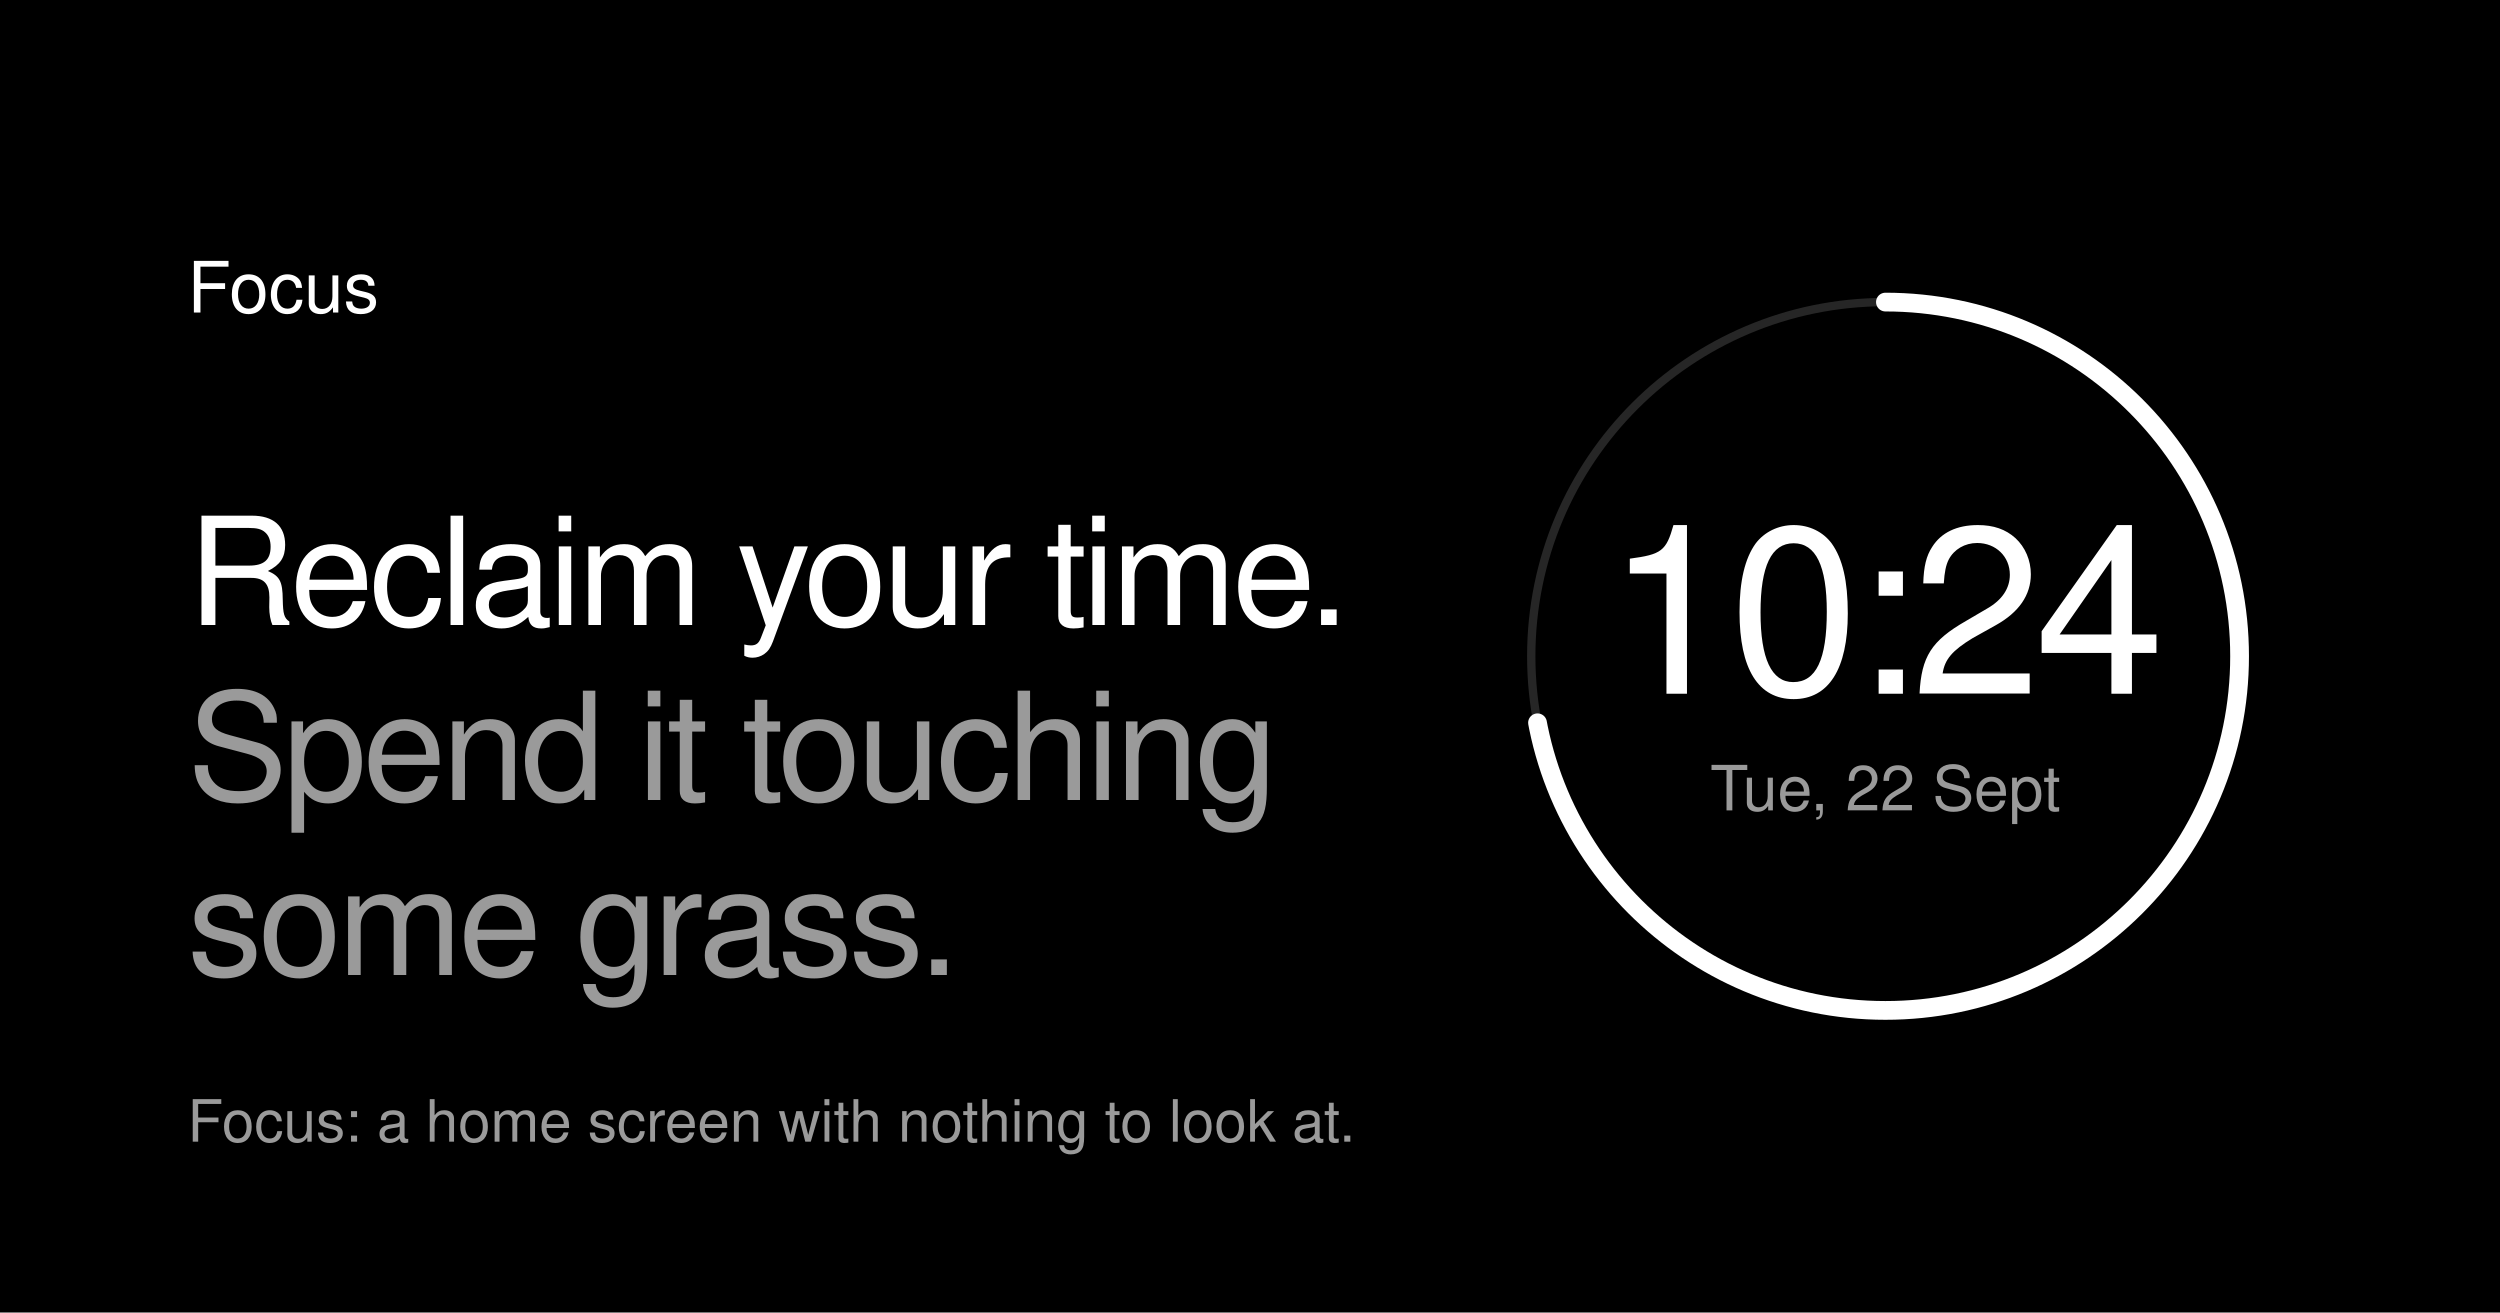
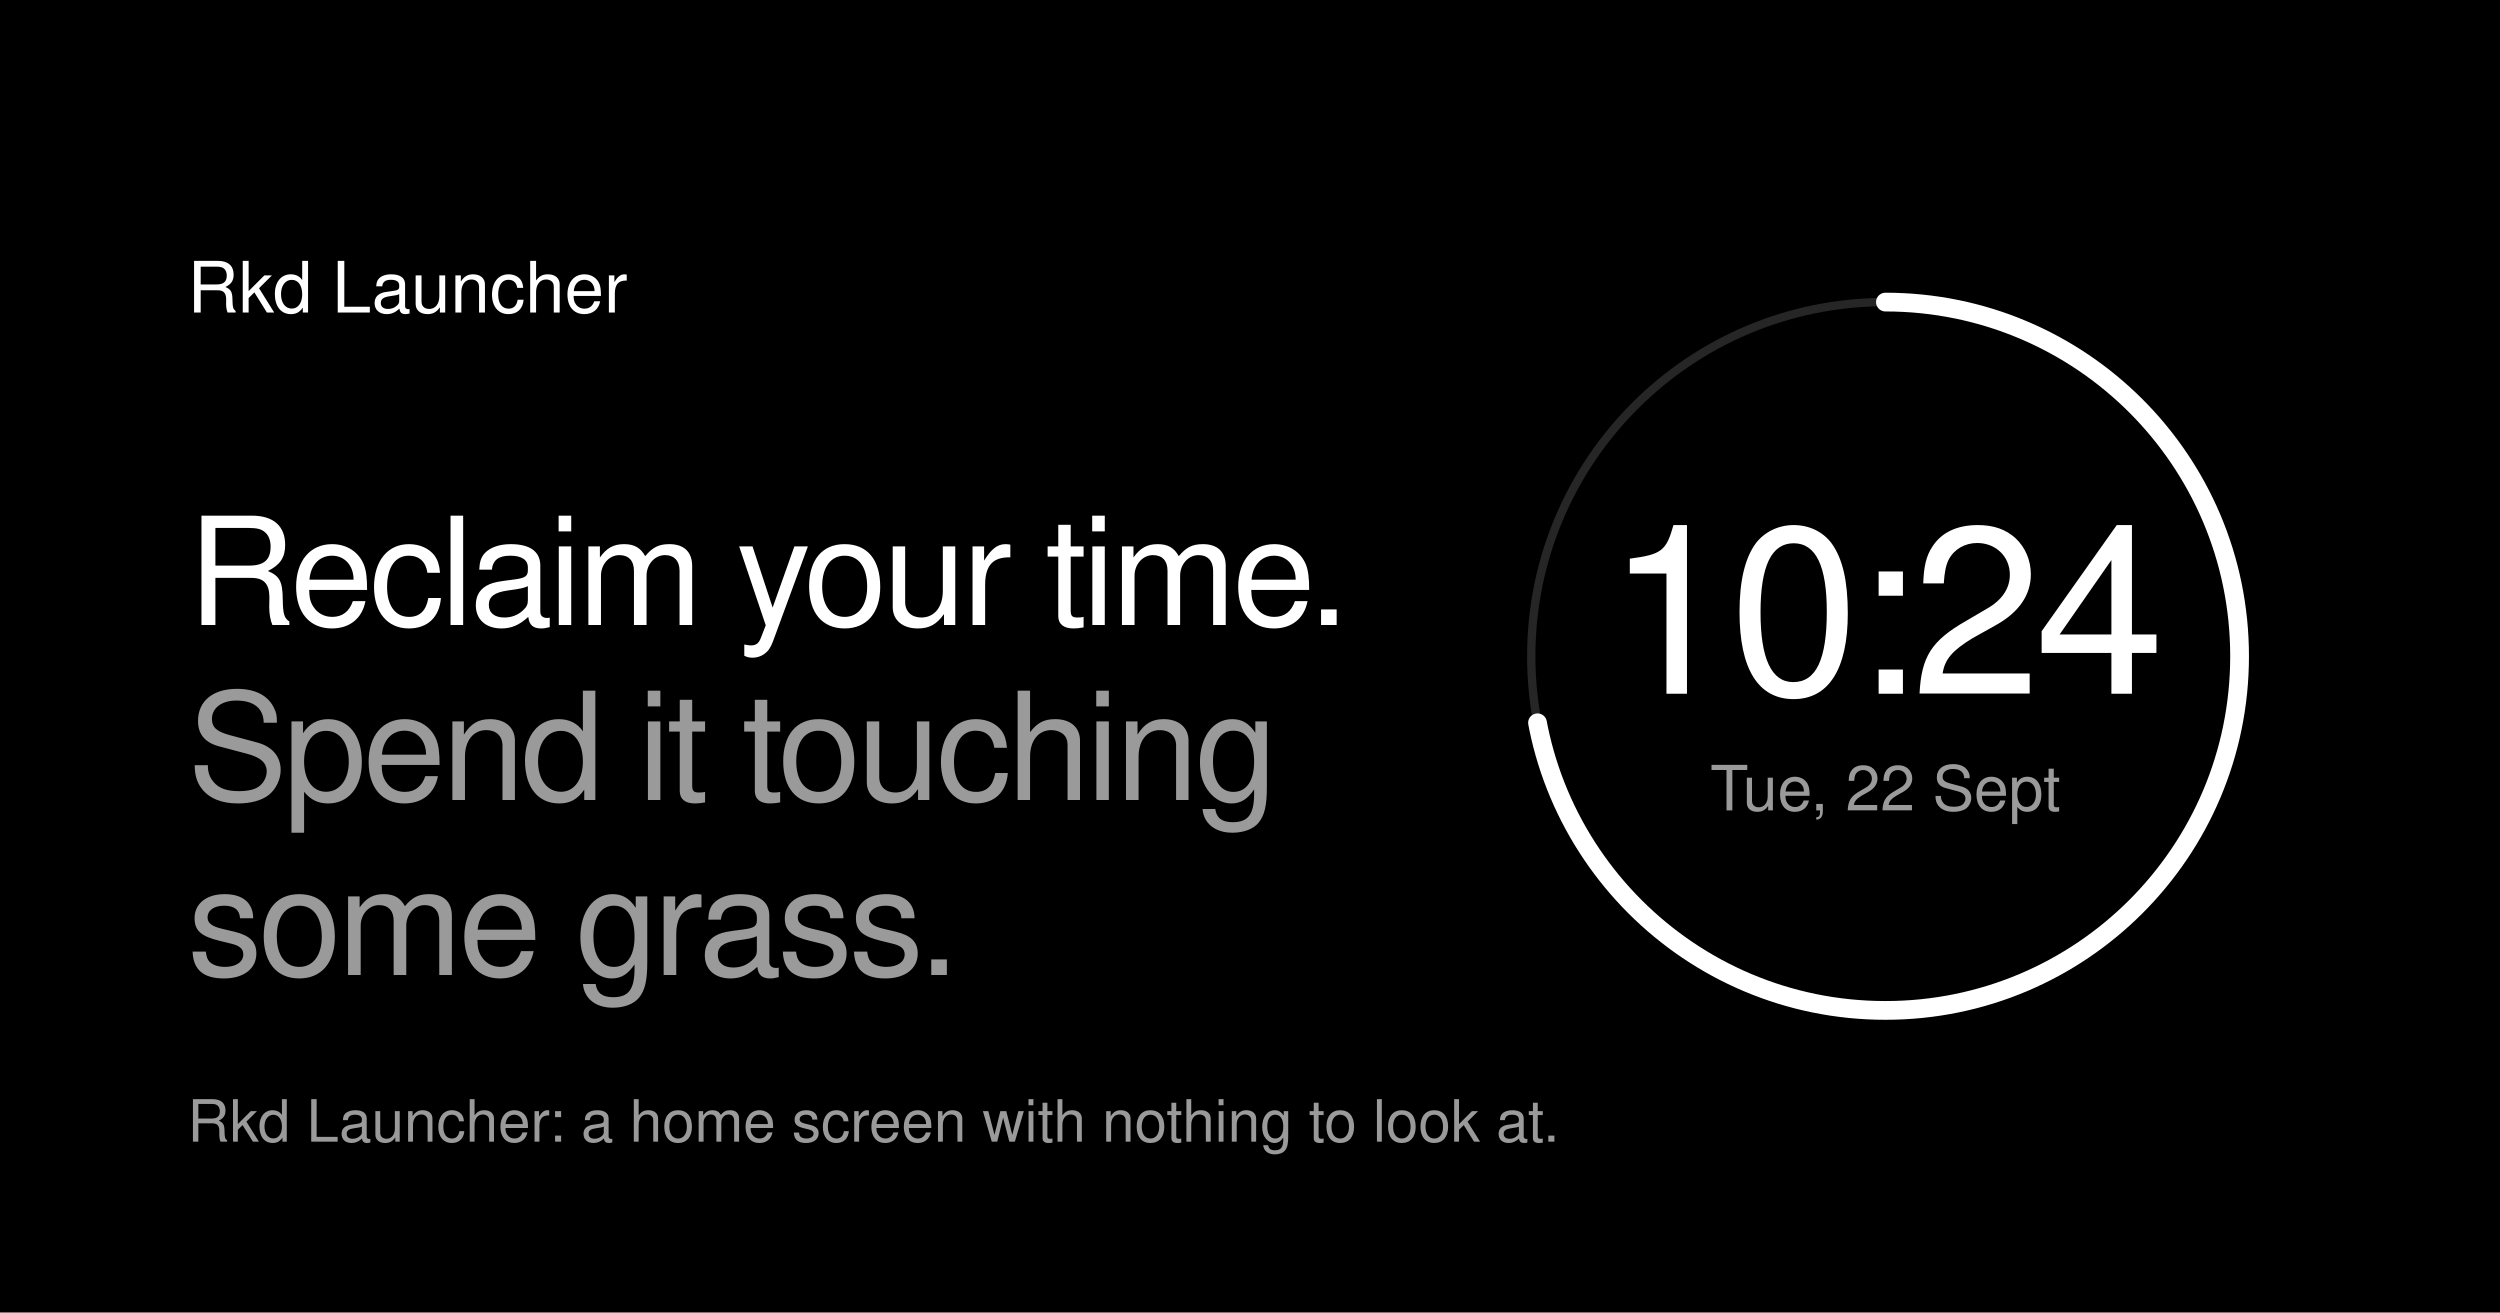
<svg xmlns="http://www.w3.org/2000/svg" viewBox="0 0 1200 630" width="1200" height="630">
  <rect width="1200" height="630" fill="#000" />
  <g transform="translate(905 315)">
    <circle r="170" fill="none" stroke="#262626" stroke-width="4" />
    <circle r="170" fill="none" stroke="#fff" stroke-width="9" stroke-linecap="round" stroke-dasharray="769.06 1068.14" transform="rotate(-90)" />
    <text y="18" text-anchor="middle" font-family="Helvetica Neue, Helvetica, Arial, sans-serif" font-weight="300" font-size="112" fill="#fff" letter-spacing="-3">10:24</text>
    <text y="74" text-anchor="middle" font-family="Helvetica Neue, Helvetica, Arial, sans-serif" font-size="30" fill="#9a9a9a">Tue, 22 Sept</text>
  </g>
-   <text x="90" y="150" font-family="Helvetica Neue, Helvetica, Arial, sans-serif" font-weight="500" font-size="34" fill="#fff">Focus</text>
+   <text x="90" y="150" font-family="Helvetica Neue, Helvetica, Arial, sans-serif" font-weight="500" font-size="34" fill="#fff">Rkd Launcher</text>
  <text font-family="Helvetica Neue, Helvetica, Arial, sans-serif" font-weight="300" font-size="72" fill="#fff" letter-spacing="-2">
    <tspan x="90" y="300">Reclaim your time.</tspan>
    <tspan x="90" y="384" fill="#9a9a9a">Spend it touching</tspan>
    <tspan x="90" y="468" fill="#9a9a9a">some grass.</tspan>
  </text>
-   <text x="90" y="548" font-family="Helvetica Neue, Helvetica, Arial, sans-serif" font-size="28" fill="#9a9a9a">Focus: a home screen with nothing to look at.</text>
+   <text x="90" y="548" font-family="Helvetica Neue, Helvetica, Arial, sans-serif" font-size="28" fill="#9a9a9a">Rkd Launcher: a home screen with nothing to look at.</text>
</svg>
